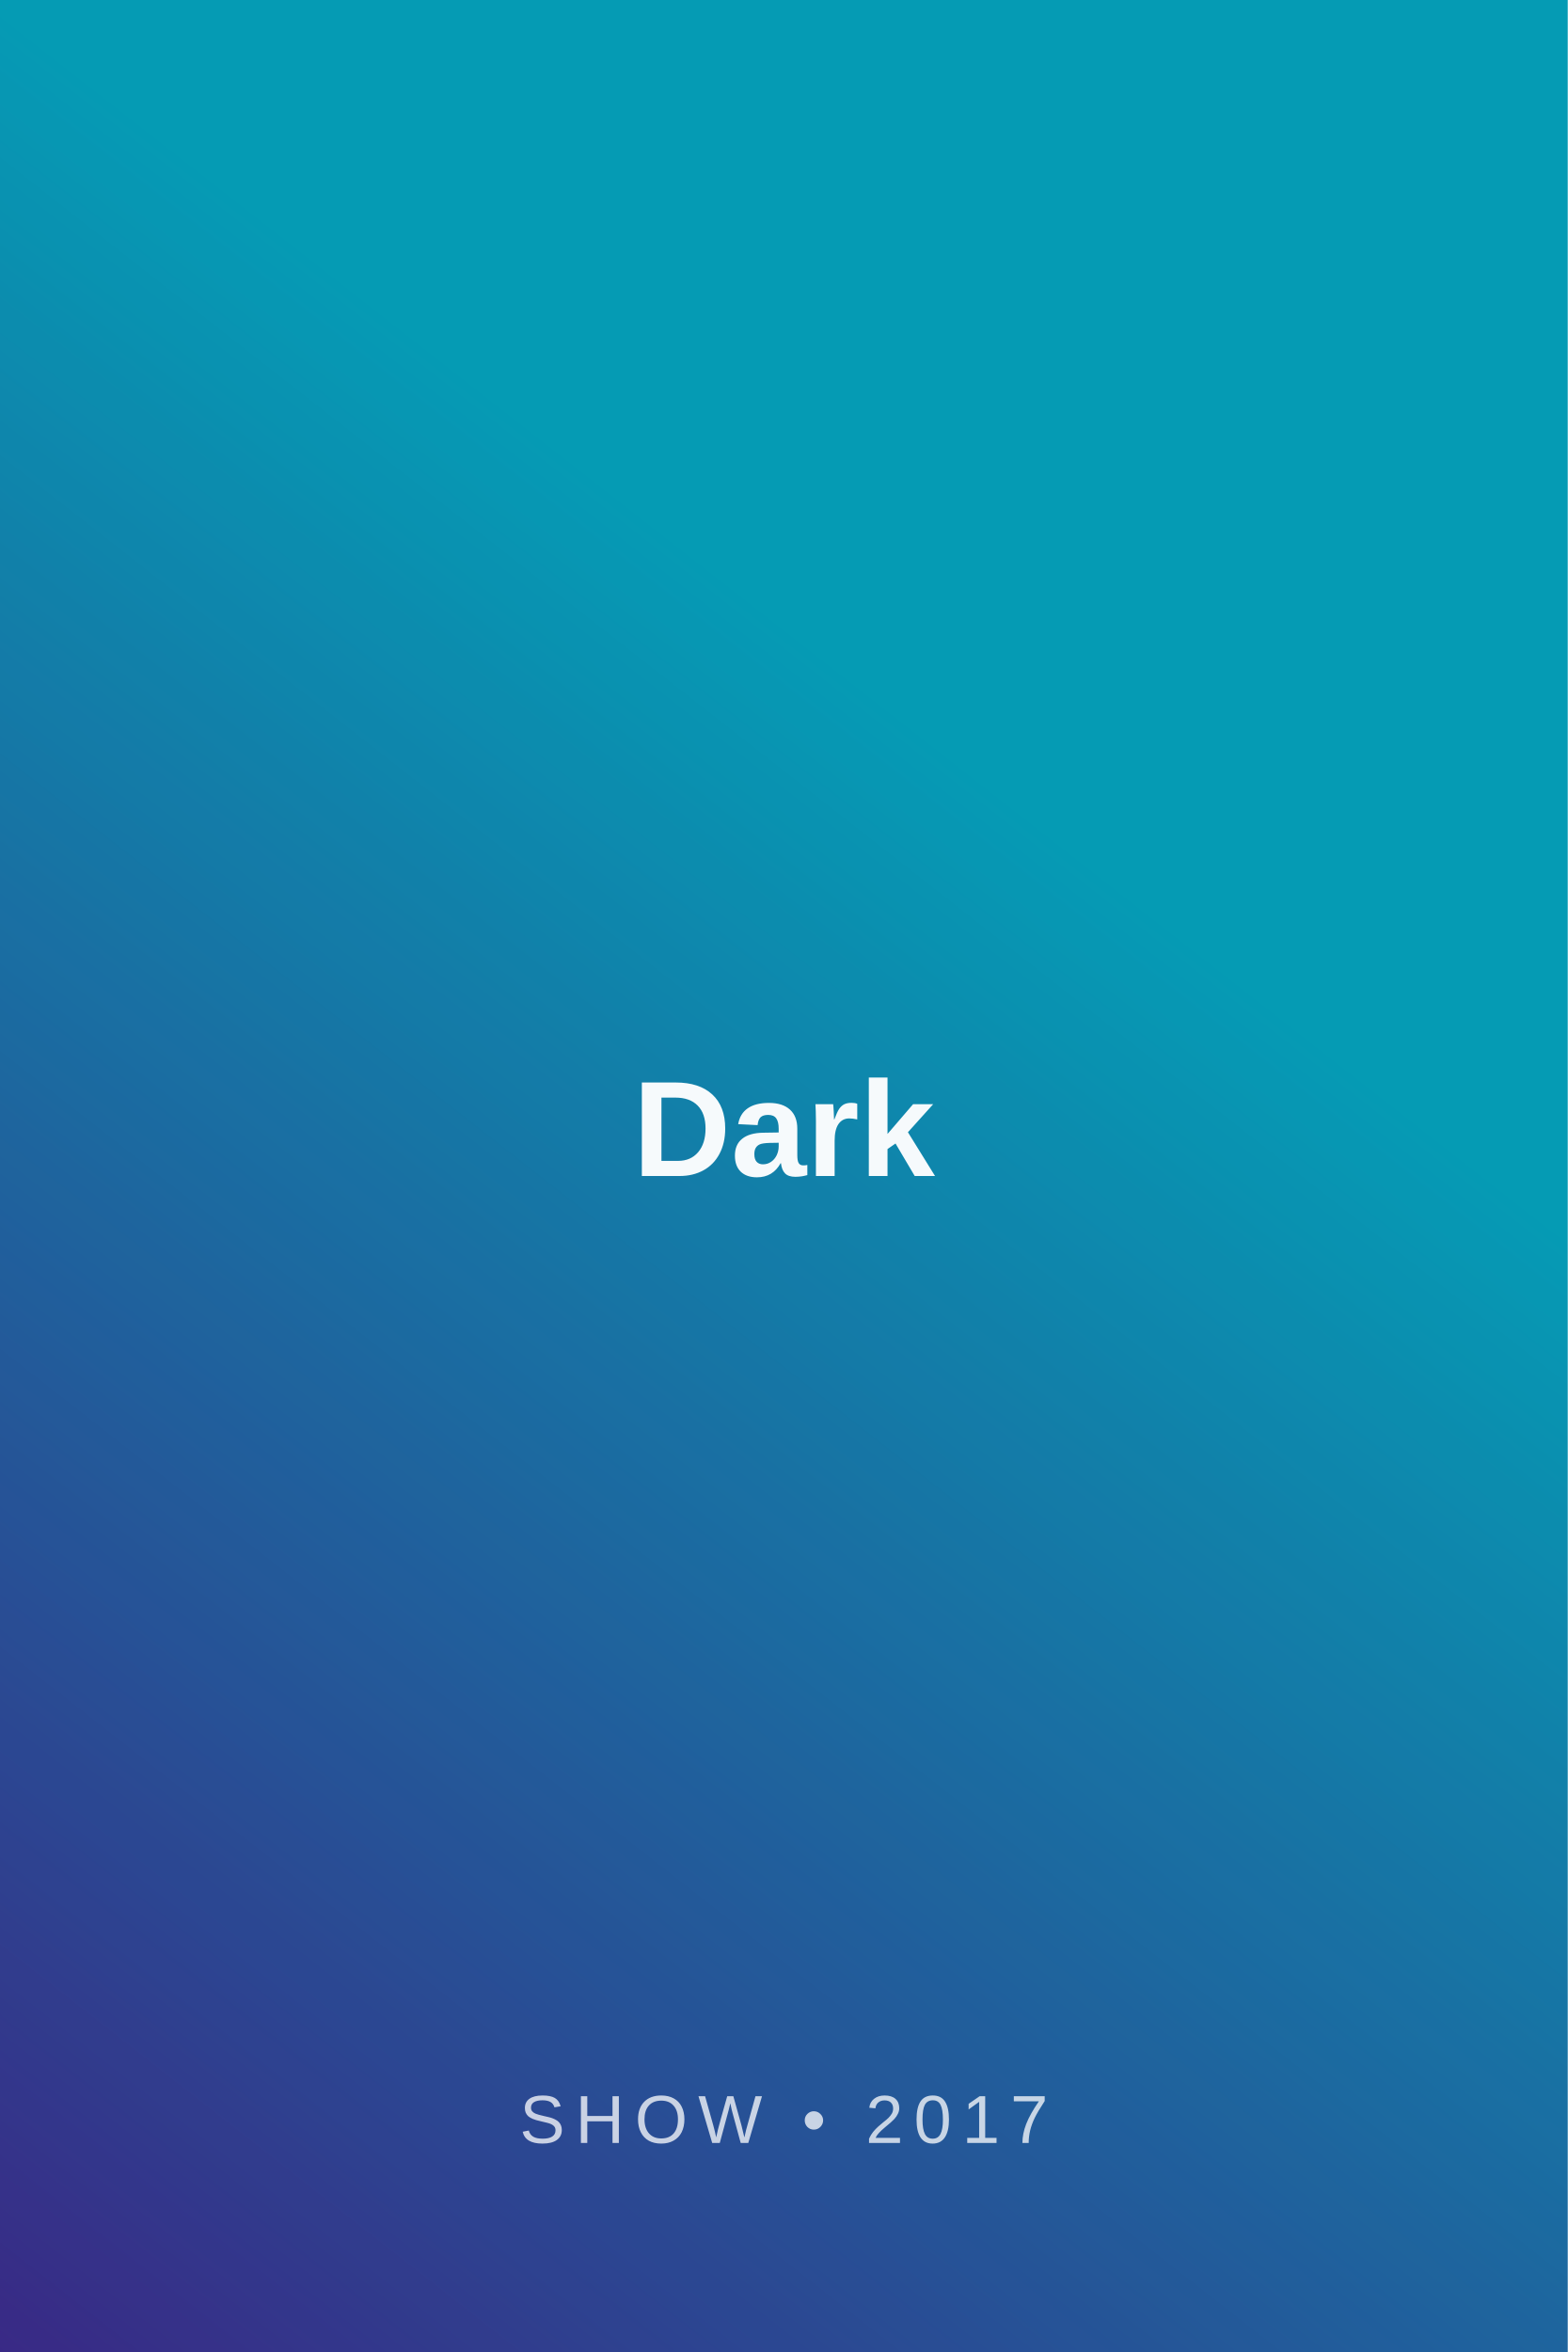
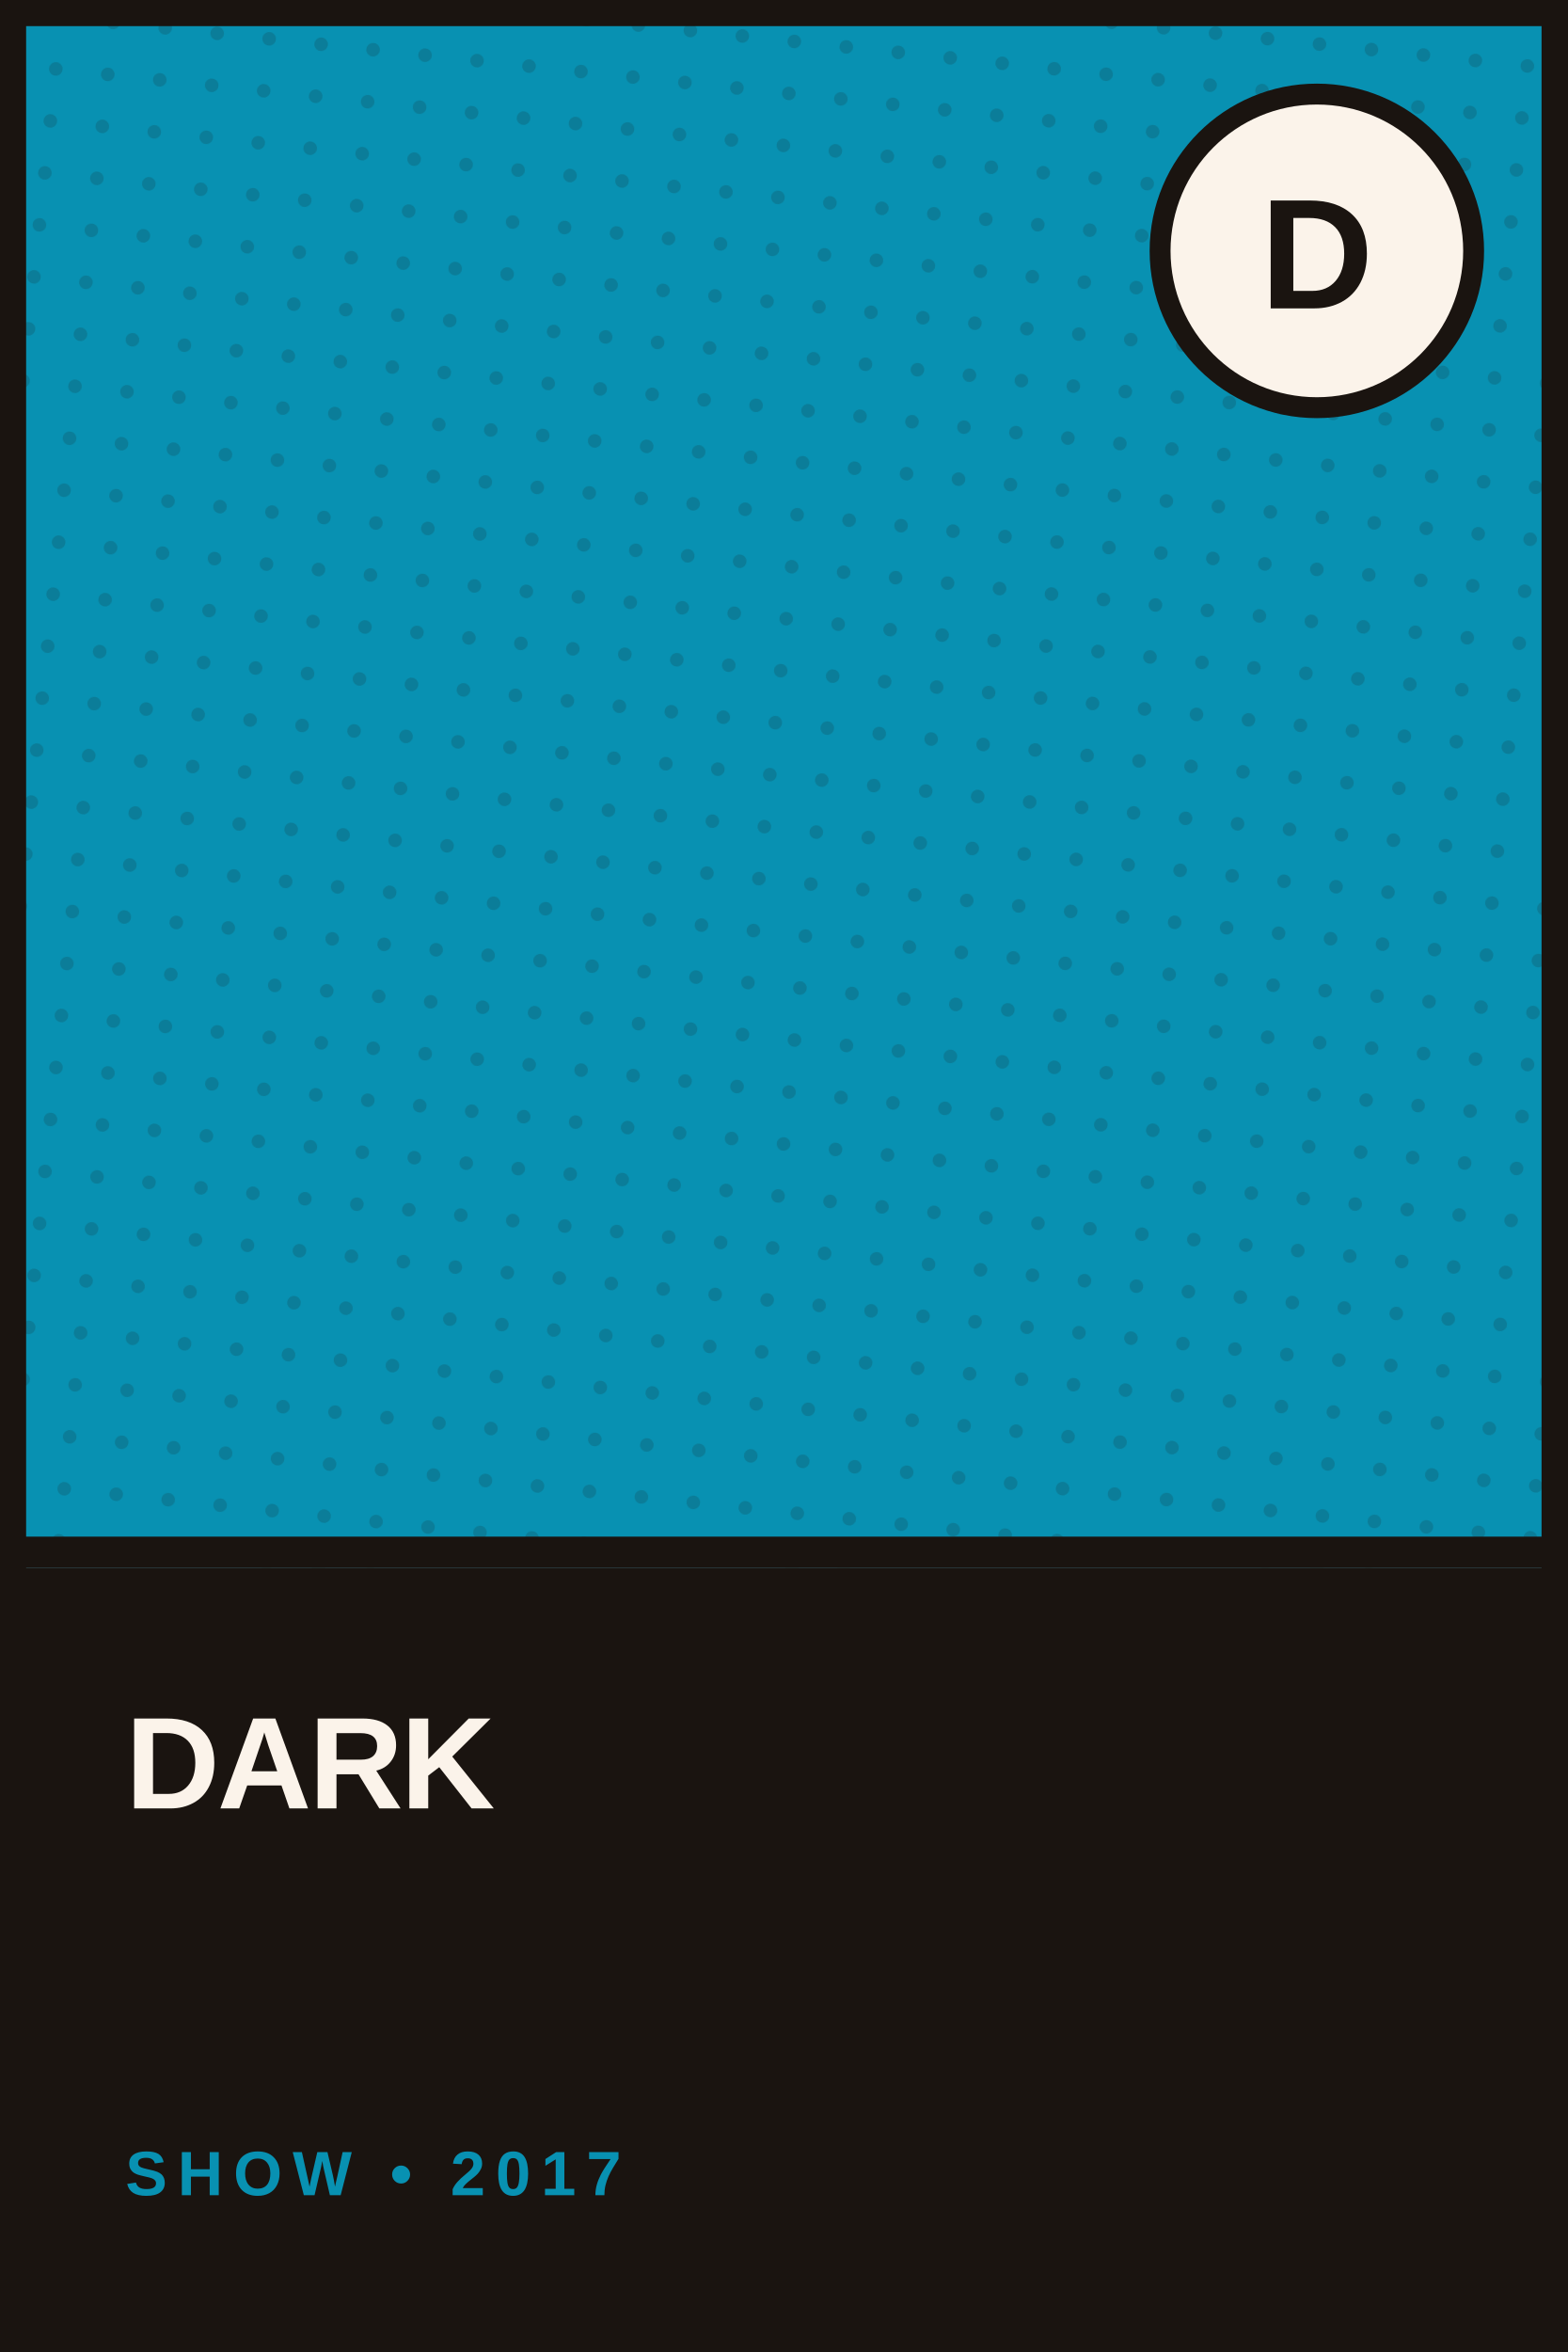
<svg xmlns="http://www.w3.org/2000/svg" viewBox="0 0 300 450">
  <defs>
-     <linearGradient id="g" gradientTransform="rotate(118)">
-       <stop offset="0%" stop-color="#06b6d4" />
-       <stop offset="100%" stop-color="#4c1d95" />
-     </linearGradient>
+     <pattern id="dots-dark" width="10" height="10" patternUnits="userSpaceOnUse" patternTransform="rotate(6)">
+       <circle cx="2" cy="2" r="1.3" fill="#1a1410" opacity="0.16" />
+     </pattern>
  </defs>
-   <rect width="300" height="450" fill="url(#g)" />
-   <rect width="300" height="450" fill="black" opacity="0.15" />
-   <text x="150" y="225" text-anchor="middle" font-family="'Segoe UI', Arial, sans-serif" font-size="26" font-weight="700" fill="white" opacity="0.96">Dark</text>
-   <text x="150" y="410" text-anchor="middle" font-family="'Segoe UI', Arial, sans-serif" font-size="13" letter-spacing="2" fill="white" opacity="0.75">SHOW • 2017</text>
+   <rect width="300" height="450" fill="#fbf3ea" />
+   <rect width="300" height="300" fill="#0891b2" />
+   <rect width="300" height="300" fill="url(#dots-dark)" />
+   <rect x="0" y="294" width="300" height="6" fill="#1a1410" />
+   <rect width="300" height="450" fill="none" stroke="#1a1410" stroke-width="10" />
+   <circle cx="252" cy="48" r="30" fill="#fbf3ea" stroke="#1a1410" stroke-width="4" />
+   <text x="252" y="59" text-anchor="middle" font-family="'Segoe UI', Arial, sans-serif" font-size="30" font-weight="900" fill="#1a1410">D</text>
+   <rect width="300" height="150" y="300" fill="#1a1410" />
+   <text x="24" y="346" font-family="'Segoe UI', Arial, sans-serif" font-size="25" font-weight="900" letter-spacing="-0.5" fill="#fbf3ea">DARK</text>
+   <text x="24" y="420" font-family="'Segoe UI', Arial, sans-serif" font-size="12" font-weight="700" letter-spacing="2" fill="#0891b2">SHOW • 2017</text>
</svg>
